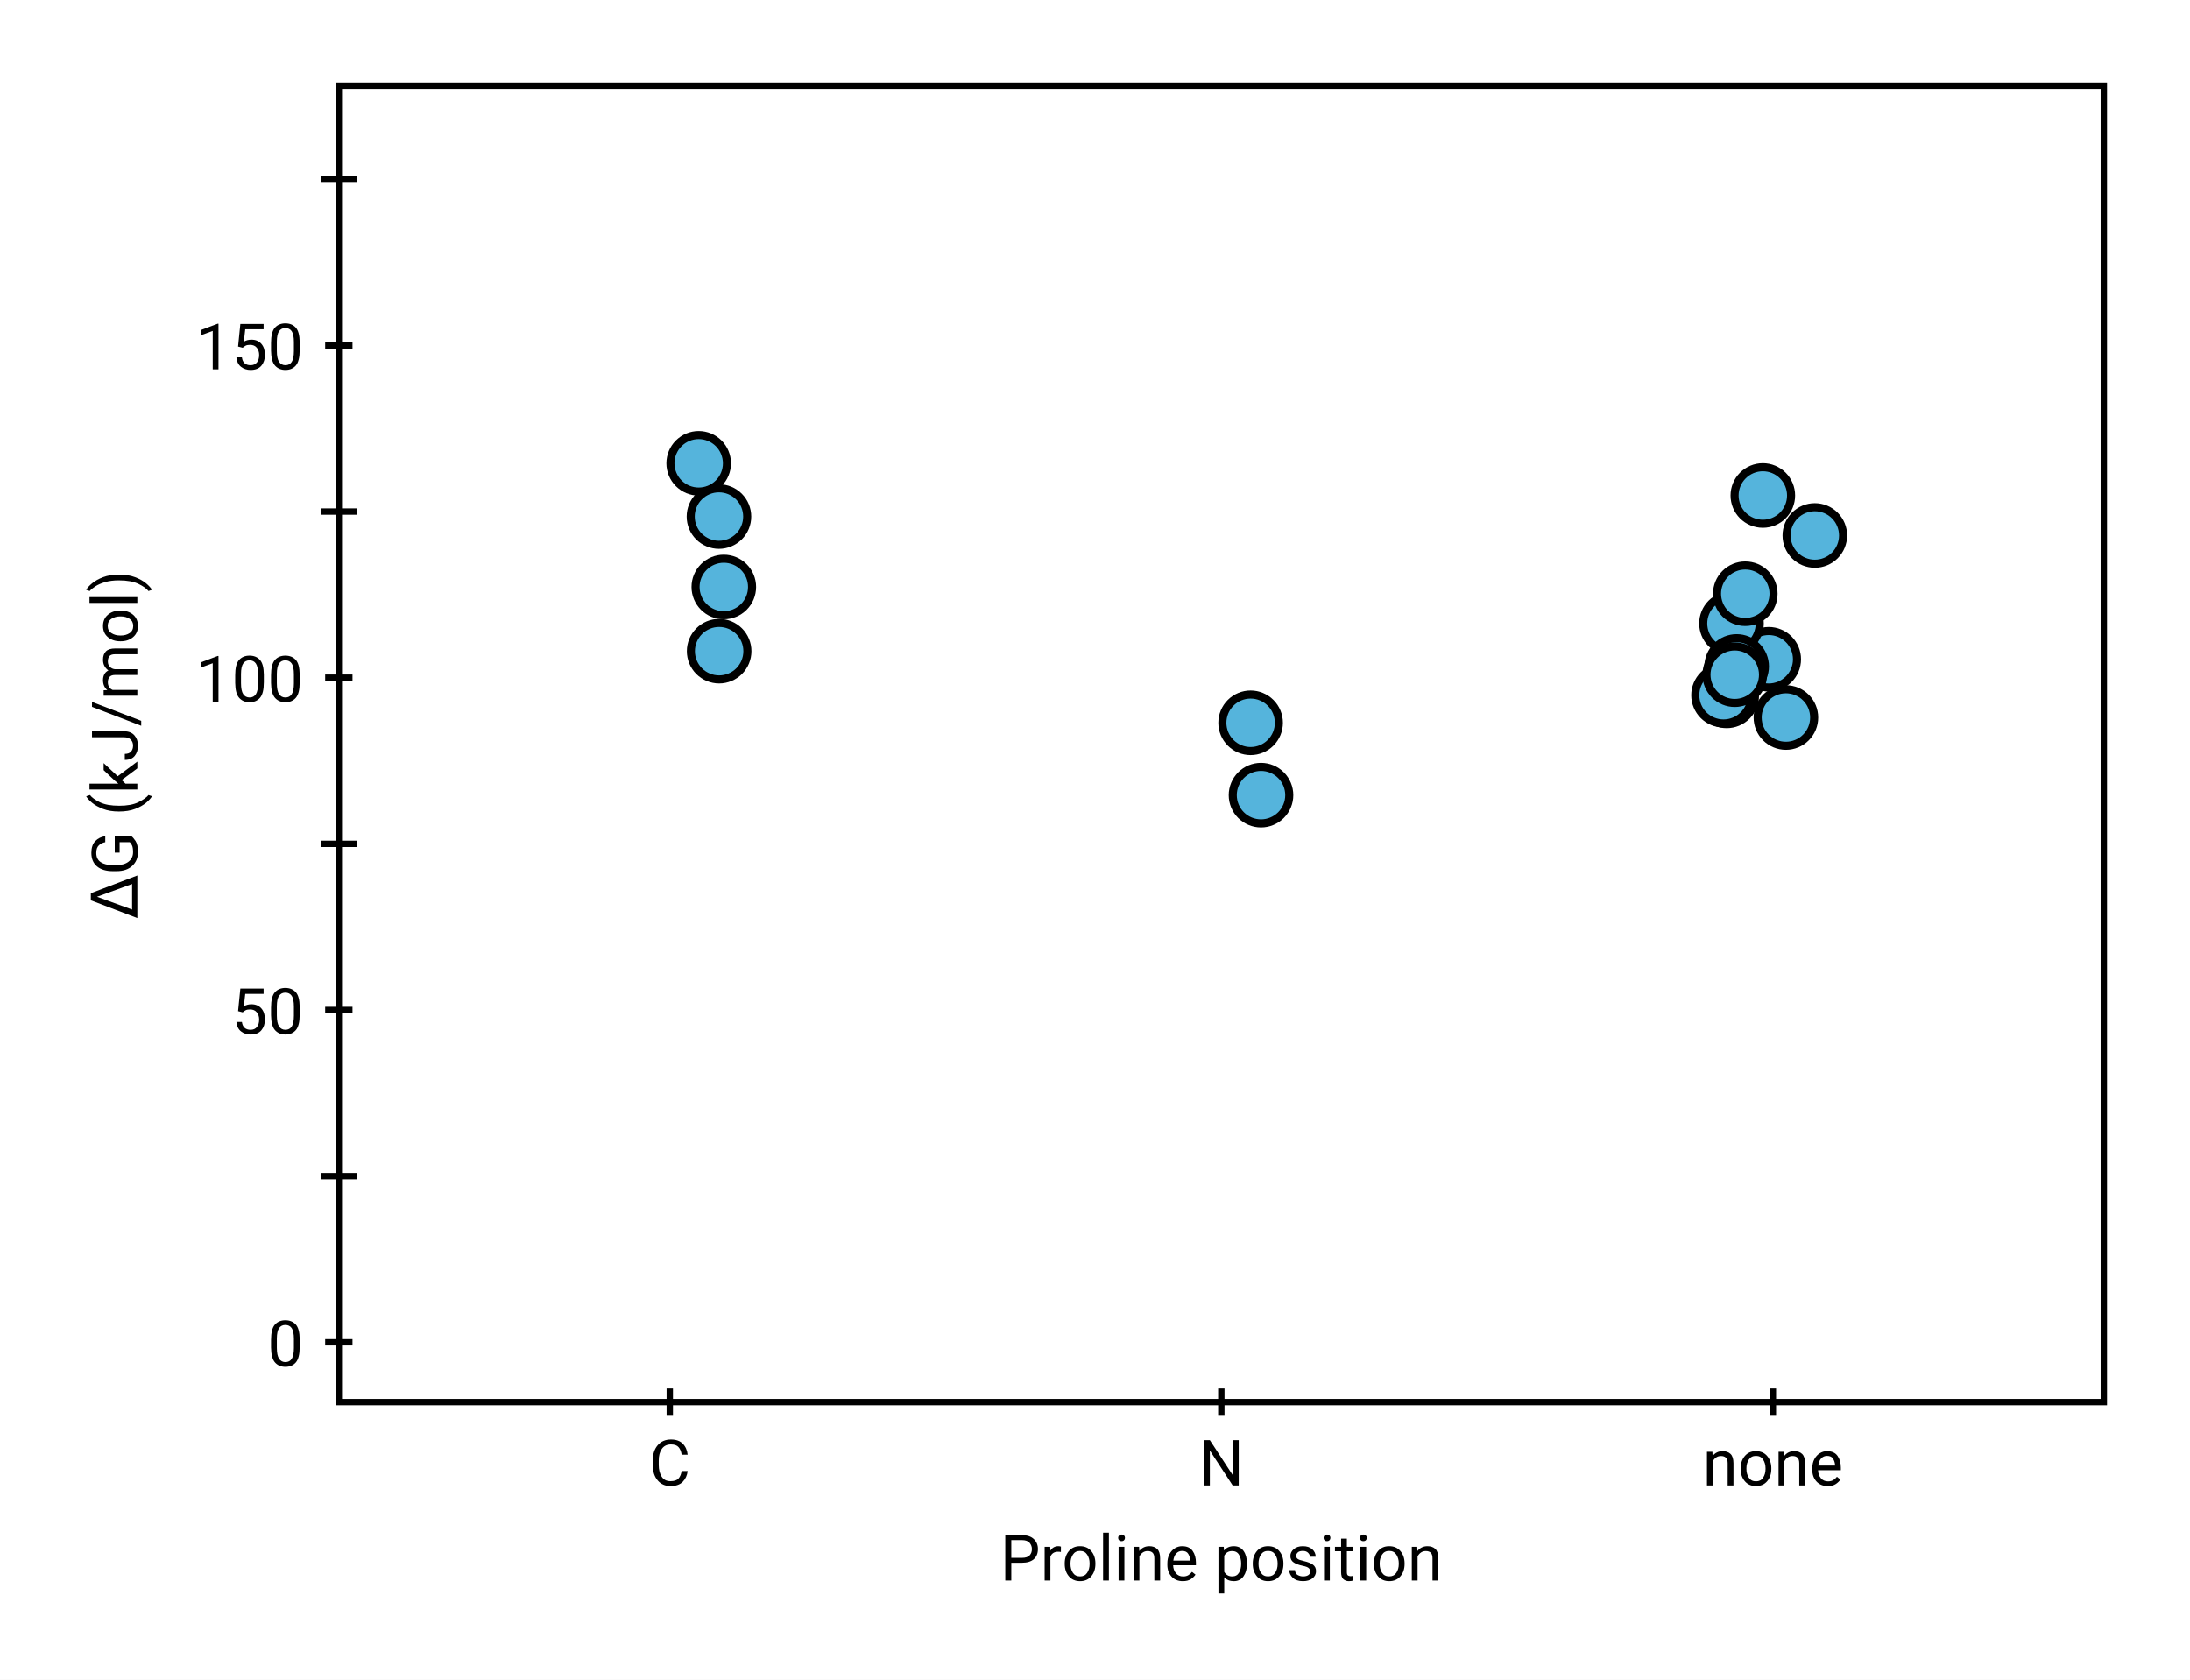
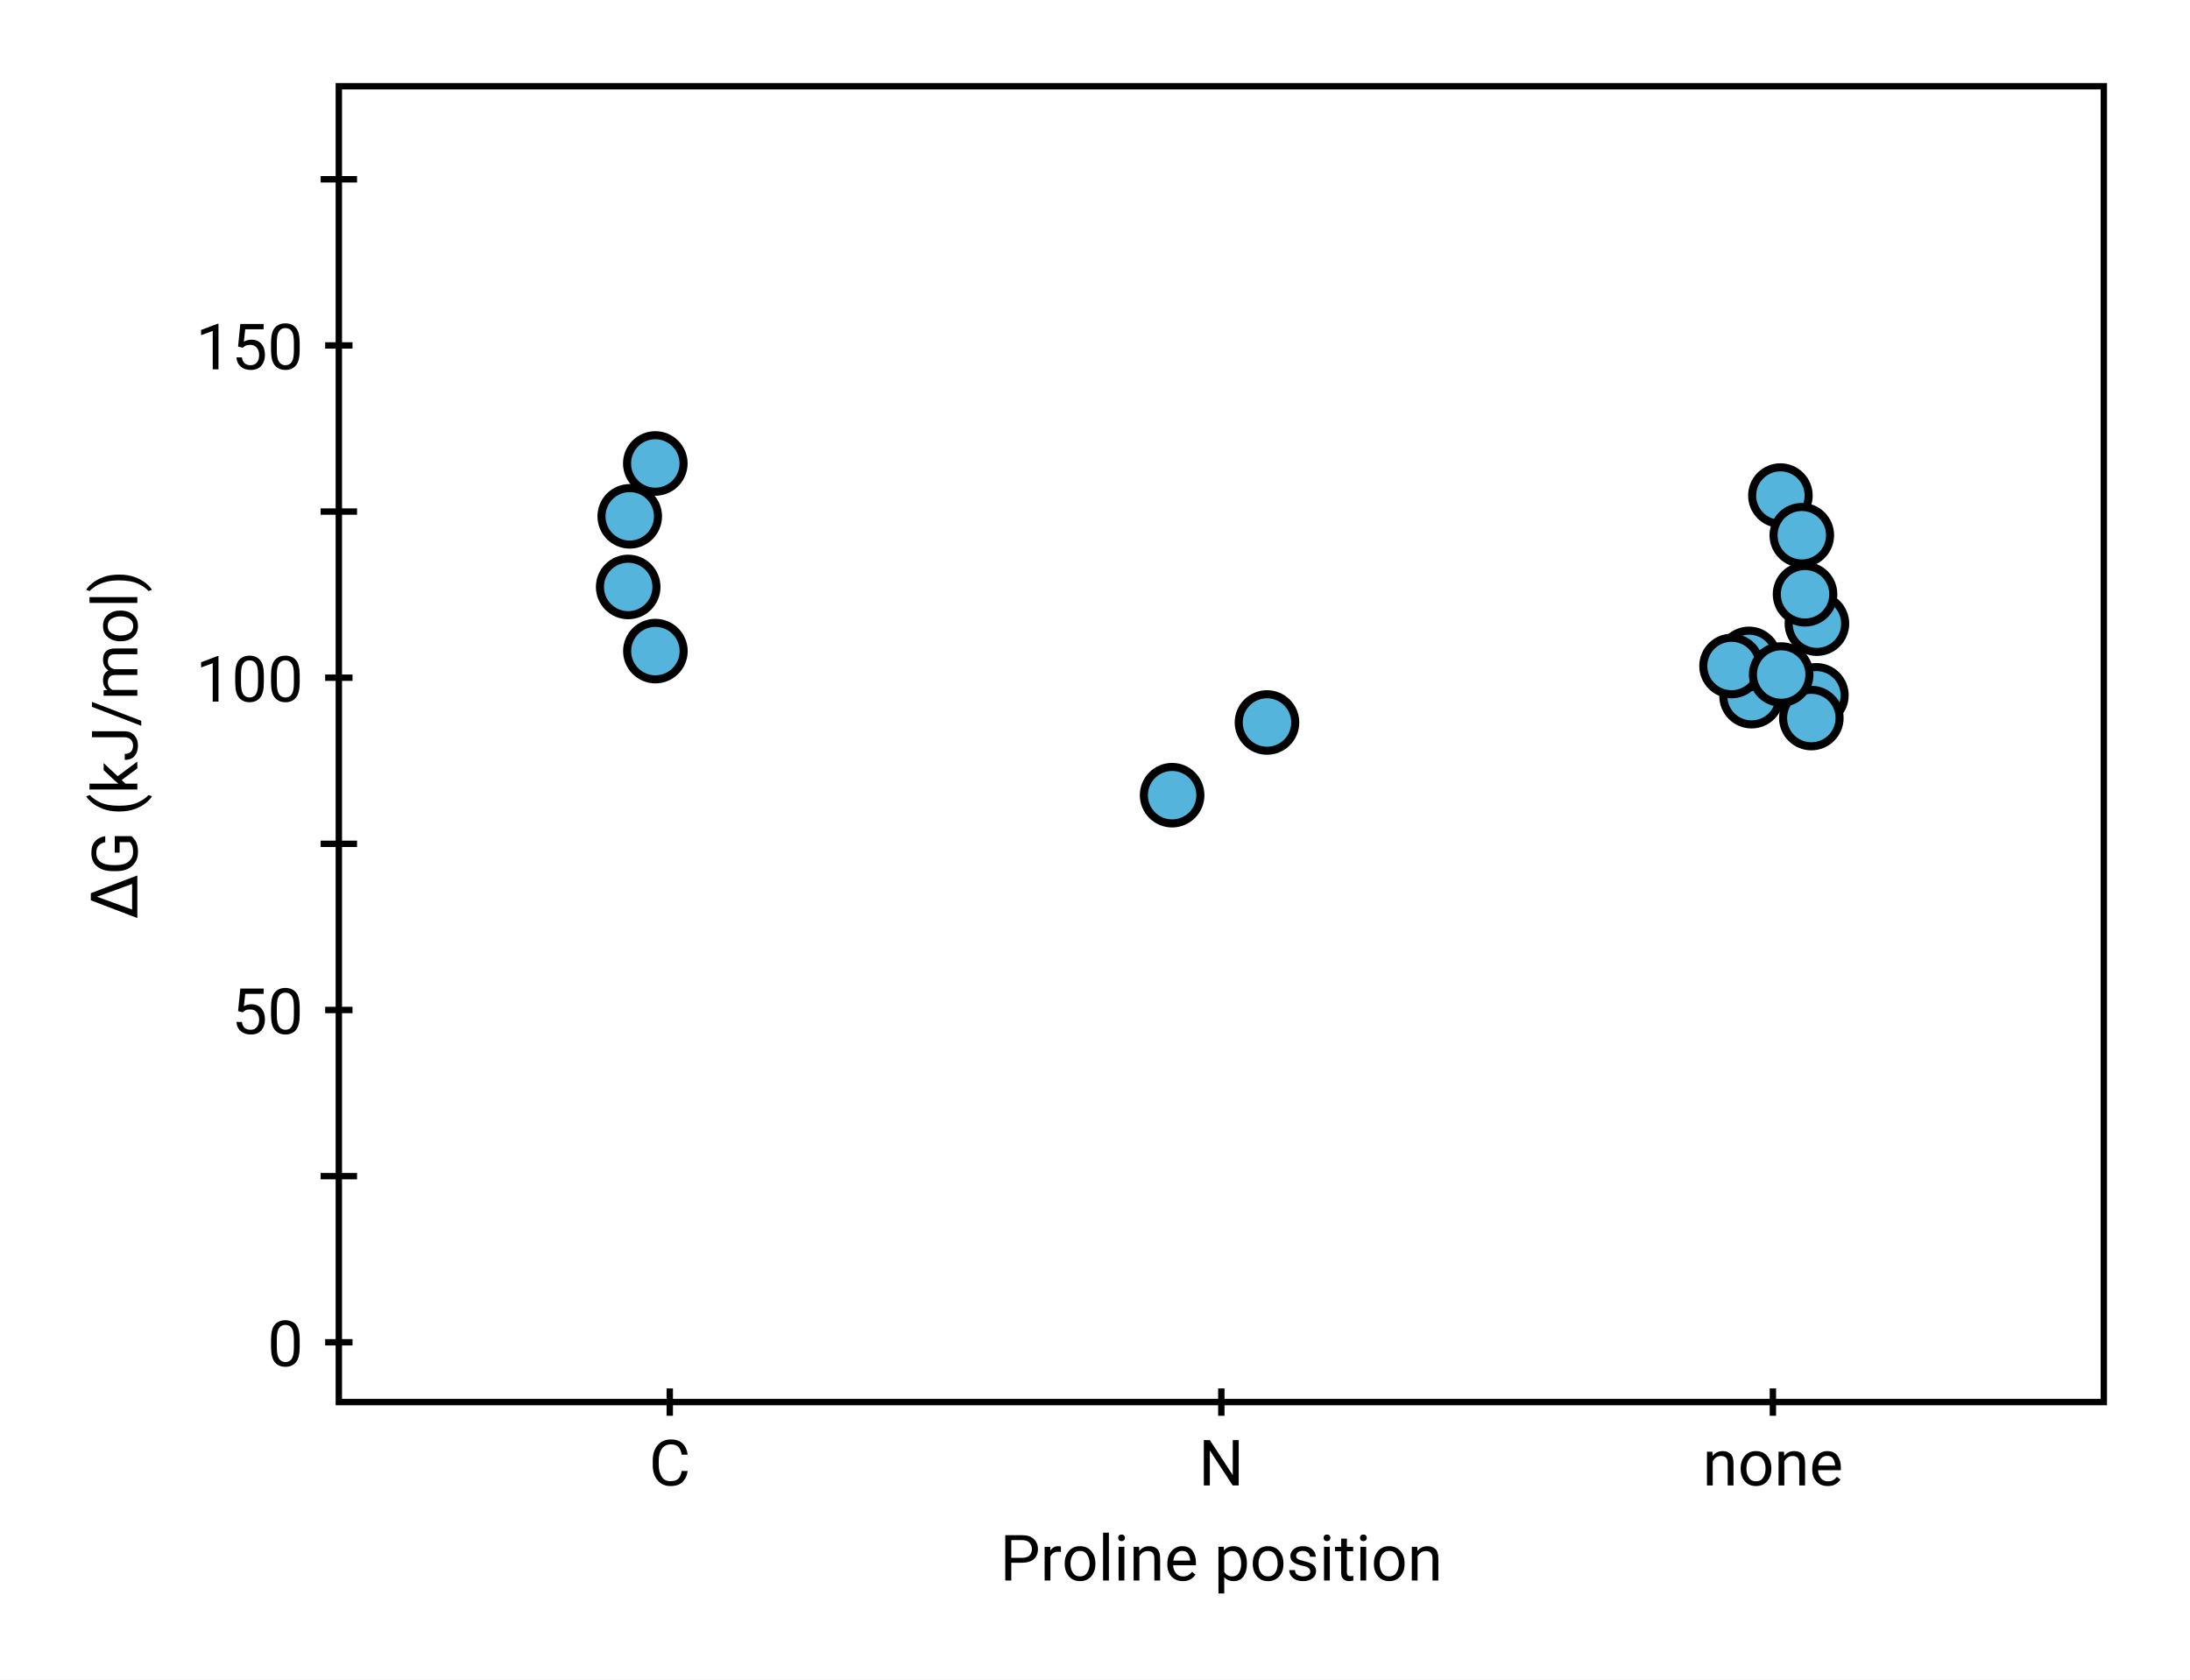
<svg xmlns="http://www.w3.org/2000/svg" xmlns:xlink="http://www.w3.org/1999/xlink" width="240.4pt" height="184.4pt" viewBox="0 0 240.4 184.4" version="1.1">
  <defs>
    <style type="text/css">*{stroke-linejoin: round; stroke-linecap: butt}</style>
  </defs>
  <g id="figure_1">
    <g id="patch_1">
      <path d="M 0 184.4  L 240.4 184.4  L 240.4 0  L 0 0  z " style="fill: #ffffff" />
    </g>
    <g id="patch_2">
      <path d="M 7.2 177.2  L 233.2 177.2  L 233.2 7.2  L 7.2 7.2  L 7.2 177.2  z " style="fill: none; stroke: #ffffff; stroke-width: 0.7; stroke-linejoin: miter" />
    </g>
    <g id="axes_1">
      <g id="patch_3">
        <path d="M 37.194 153.924  L 230.94 153.924  L 230.94 9.467  L 37.194 9.467  z " style="fill: #ffffff" />
      </g>
      <g id="matplotlib.axis_1">
        <g id="xtick_1">
          <g id="line2d_1">
            <defs>
-               <path id="m5fb90992b4" d="M 0 1.5  L 0 -1.5  " style="stroke: #000000; stroke-width: 0.7" />
+               <path id="mbd796ccf9a" d="M 0 1.5  L 0 -1.5  " style="stroke: #000000; stroke-width: 0.7" />
            </defs>
            <g>
-               <use xlink:href="#m5fb90992b4" x="73.522" y="153.924" style="stroke: #000000; stroke-width: 0.7" />
+               <use xlink:href="#mbd796ccf9a" x="73.522" y="153.924" style="stroke: #000000; stroke-width: 0.7" />
            </g>
          </g>
          <g id="text_1">
            <g transform="translate(71.24349 163.074) scale(0.07 -0.07)">
              <defs>
                <path id="Roboto-Regular-43" d="M 3275 1447  L 3875 1447  Q 3806 800 3387 368  Q 2969 -63 2150 -63  Q 1356 -63 870 504  Q 384 1072 375 2013  L 375 2500  Q 375 3456 867 4034  Q 1359 4613 2203 4613  Q 2975 4613 3390 4188  Q 3806 3763 3875 3091  L 3275 3091  Q 3206 3566 2968 3842  Q 2731 4119 2203 4119  Q 1600 4119 1287 3675  Q 975 3231 975 2506  L 975 2047  Q 975 1375 1259 901  Q 1544 428 2150 428  Q 2725 428 2961 697  Q 3197 966 3275 1447  z " transform="scale(0.015625)" />
              </defs>
              <use xlink:href="#Roboto-Regular-43" />
            </g>
          </g>
        </g>
        <g id="xtick_2">
          <g id="line2d_2">
            <g>
-               <use xlink:href="#m5fb90992b4" x="134.067" y="153.924" style="stroke: #000000; stroke-width: 0.7" />
+               <use xlink:href="#mbd796ccf9a" x="134.067" y="153.924" style="stroke: #000000; stroke-width: 0.7" />
            </g>
          </g>
          <g id="text_2">
            <g transform="translate(131.5702 163.074) scale(0.07 -0.07)">
              <defs>
                <path id="Roboto-Regular-4e" d="M 4028 4550  L 4028 0  L 3422 0  L 1131 3509  L 1131 0  L 528 0  L 528 4550  L 1131 4550  L 3431 1031  L 3431 4550  L 4028 4550  z " transform="scale(0.015625)" />
              </defs>
              <use xlink:href="#Roboto-Regular-4e" />
            </g>
          </g>
        </g>
        <g id="xtick_3">
          <g id="line2d_3">
            <g>
-               <use xlink:href="#m5fb90992b4" x="194.613" y="153.924" style="stroke: #000000; stroke-width: 0.7" />
+               <use xlink:href="#mbd796ccf9a" x="194.613" y="153.924" style="stroke: #000000; stroke-width: 0.7" />
            </g>
          </g>
          <g id="text_3">
            <g transform="translate(186.8952 163.074) scale(0.07 -0.07)">
              <defs>
                <path id="Roboto-Regular-6e" d="M 1844 2956  Q 1566 2956 1353 2806  Q 1141 2656 1019 2416  L 1019 0  L 441 0  L 441 3381  L 988 3381  L 1006 2959  Q 1391 3444 2016 3444  Q 2513 3444 2805 3166  Q 3097 2888 3100 2231  L 3100 0  L 2519 0  L 2519 2222  Q 2519 2619 2345 2787  Q 2172 2956 1844 2956  z " transform="scale(0.015625)" />
                <path id="Roboto-Regular-6f" d="M 288 1725  Q 288 2459 700 2951  Q 1113 3444 1822 3444  Q 2531 3444 2943 2961  Q 3356 2478 3366 1756  L 3366 1653  Q 3366 919 2952 428  Q 2538 -63 1828 -63  Q 1116 -63 702 428  Q 288 919 288 1653  L 288 1725  z M 866 1653  Q 866 1150 1105 781  Q 1344 413 1828 413  Q 2300 413 2540 777  Q 2781 1141 2784 1644  L 2784 1725  Q 2784 2222 2543 2595  Q 2303 2969 1822 2969  Q 1344 2969 1105 2595  Q 866 2222 866 1725  L 866 1653  z " transform="scale(0.015625)" />
                <path id="Roboto-Regular-65" d="M 3116 591  Q 2950 341 2647 139  Q 2344 -63 1844 -63  Q 1138 -63 714 396  Q 291 856 291 1572  L 291 1703  Q 291 2256 502 2645  Q 713 3034 1050 3239  Q 1388 3444 1769 3444  Q 2494 3444 2826 2970  Q 3159 2497 3159 1788  L 3159 1528  L 872 1528  Q 884 1063 1148 736  Q 1413 409 1875 409  Q 2181 409 2393 534  Q 2606 659 2766 869  L 3116 591  z M 1769 2969  Q 1425 2969 1187 2719  Q 950 2469 891 2000  L 2581 2000  L 2581 2044  Q 2559 2381 2386 2675  Q 2213 2969 1769 2969  z " transform="scale(0.015625)" />
              </defs>
              <use xlink:href="#Roboto-Regular-6e" />
              <use xlink:href="#Roboto-Regular-6f" transform="translate(55.22461 0)" />
              <use xlink:href="#Roboto-Regular-6e" transform="translate(112.2559 0)" />
              <use xlink:href="#Roboto-Regular-65" transform="translate(167.4805 0)" />
            </g>
          </g>
        </g>
      </g>
      <g id="matplotlib.axis_2">
        <g id="ytick_1">
          <g id="line2d_4">
            <defs>
-               <path id="m3c89be57f1" d="M 1.5 0  L -1.5 -0  " style="stroke: #000000; stroke-width: 0.7" />
+               <path id="mf4eefb8dcd" d="M 1.5 0  L -1.5 -0  " style="stroke: #000000; stroke-width: 0.7" />
            </defs>
            <g>
-               <use xlink:href="#m3c89be57f1" x="37.194" y="147.358" style="stroke: #000000; stroke-width: 0.7" />
+               <use xlink:href="#mf4eefb8dcd" x="37.194" y="147.358" style="stroke: #000000; stroke-width: 0.7" />
            </g>
          </g>
          <g id="text_4">
            <g transform="translate(29.36027 149.9828) scale(0.07 -0.07)">
              <defs>
                <path id="Roboto-Regular-30" d="M 3234 1944  Q 3234 825 2848 381  Q 2463 -63 1800 -63  Q 1156 -63 764 368  Q 372 800 359 1872  L 359 2638  Q 359 3753 750 4183  Q 1141 4613 1794 4613  Q 2447 4613 2834 4195  Q 3222 3778 3234 2709  L 3234 1944  z M 2653 2734  Q 2653 3503 2434 3822  Q 2216 4141 1794 4141  Q 1388 4141 1167 3831  Q 947 3522 941 2778  L 941 1850  Q 941 1088 1164 750  Q 1388 413 1800 413  Q 2222 413 2436 745  Q 2650 1078 2653 1825  L 2653 2734  z " transform="scale(0.015625)" />
              </defs>
              <use xlink:href="#Roboto-Regular-30" />
            </g>
          </g>
        </g>
        <g id="ytick_2">
          <g id="line2d_5">
            <g>
-               <use xlink:href="#m3c89be57f1" x="37.194" y="110.879" style="stroke: #000000; stroke-width: 0.7" />
+               <use xlink:href="#mf4eefb8dcd" x="37.194" y="110.879" style="stroke: #000000; stroke-width: 0.7" />
            </g>
          </g>
          <g id="text_5">
            <g transform="translate(25.42605 113.5037) scale(0.07 -0.07)">
              <defs>
                <path id="Roboto-Regular-35" d="M 1109 2166  L 647 2284  L 875 4550  L 3209 4550  L 3209 4016  L 1366 4016  L 1228 2778  Q 1572 2975 1988 2975  Q 2616 2975 2980 2561  Q 3344 2147 3344 1450  Q 3344 797 2987 367  Q 2631 -63 1903 -63  Q 1350 -63 947 248  Q 544 559 481 1197  L 1031 1197  Q 1141 413 1903 413  Q 2313 413 2538 691  Q 2763 969 2763 1444  Q 2763 1872 2527 2164  Q 2291 2456 1853 2456  Q 1563 2456 1413 2378  Q 1263 2300 1109 2166  z " transform="scale(0.015625)" />
              </defs>
              <use xlink:href="#Roboto-Regular-35" />
              <use xlink:href="#Roboto-Regular-30" transform="translate(56.20117 0)" />
            </g>
          </g>
        </g>
        <g id="ytick_3">
          <g id="line2d_6">
            <g>
-               <use xlink:href="#m3c89be57f1" x="37.194" y="74.4" style="stroke: #000000; stroke-width: 0.7" />
+               <use xlink:href="#mf4eefb8dcd" x="37.194" y="74.4" style="stroke: #000000; stroke-width: 0.7" />
            </g>
          </g>
          <g id="text_6">
            <g transform="translate(21.49183 77.02452) scale(0.07 -0.07)">
              <defs>
                <path id="Roboto-Regular-31" d="M 2278 4575  L 2278 0  L 1700 0  L 1700 3853  L 534 3428  L 534 3950  L 2188 4575  L 2278 4575  z " transform="scale(0.015625)" />
              </defs>
              <use xlink:href="#Roboto-Regular-31" />
              <use xlink:href="#Roboto-Regular-30" transform="translate(56.20117 0)" />
              <use xlink:href="#Roboto-Regular-30" transform="translate(112.4023 0)" />
            </g>
          </g>
        </g>
        <g id="ytick_4">
          <g id="line2d_7">
            <g>
-               <use xlink:href="#m3c89be57f1" x="37.194" y="37.92" style="stroke: #000000; stroke-width: 0.7" />
+               <use xlink:href="#mf4eefb8dcd" x="37.194" y="37.92" style="stroke: #000000; stroke-width: 0.7" />
            </g>
          </g>
          <g id="text_7">
            <g transform="translate(21.49183 40.54539) scale(0.07 -0.07)">
              <use xlink:href="#Roboto-Regular-31" />
              <use xlink:href="#Roboto-Regular-35" transform="translate(56.20117 0)" />
              <use xlink:href="#Roboto-Regular-30" transform="translate(112.4023 0)" />
            </g>
          </g>
        </g>
        <g id="ytick_5">
          <g id="line2d_8">
            <defs>
-               <path id="ma265b99335" d="M 2 0  L -2 -0  " style="stroke: #000000; stroke-width: 0.7" />
+               <path id="m51a54bd96a" d="M 2 0  L -2 -0  " style="stroke: #000000; stroke-width: 0.7" />
            </defs>
            <g>
-               <use xlink:href="#ma265b99335" x="37.194" y="129.118" style="stroke: #000000; stroke-width: 0.7" />
+               <use xlink:href="#m51a54bd96a" x="37.194" y="129.118" style="stroke: #000000; stroke-width: 0.7" />
            </g>
          </g>
        </g>
        <g id="ytick_6">
          <g id="line2d_9">
            <g>
-               <use xlink:href="#ma265b99335" x="37.194" y="92.639" style="stroke: #000000; stroke-width: 0.7" />
+               <use xlink:href="#m51a54bd96a" x="37.194" y="92.639" style="stroke: #000000; stroke-width: 0.7" />
            </g>
          </g>
        </g>
        <g id="ytick_7">
          <g id="line2d_10">
            <g>
-               <use xlink:href="#ma265b99335" x="37.194" y="56.16" style="stroke: #000000; stroke-width: 0.7" />
+               <use xlink:href="#m51a54bd96a" x="37.194" y="56.16" style="stroke: #000000; stroke-width: 0.7" />
            </g>
          </g>
        </g>
        <g id="ytick_8">
          <g id="line2d_11">
            <g>
-               <use xlink:href="#ma265b99335" x="37.194" y="19.681" style="stroke: #000000; stroke-width: 0.7" />
+               <use xlink:href="#m51a54bd96a" x="37.194" y="19.681" style="stroke: #000000; stroke-width: 0.7" />
            </g>
          </g>
        </g>
      </g>
      <g id="PathCollection_1">
-         <path d="M 189.544 79.496  C 190.366 79.496 191.155 79.169 191.737 78.587  C 192.319 78.006 192.645 77.217 192.645 76.394  C 192.645 75.571 192.319 74.782 191.737 74.201  C 191.155 73.619 190.366 73.292 189.544 73.292  C 188.721 73.292 187.932 73.619 187.35 74.201  C 186.769 74.782 186.442 75.571 186.442 76.394  C 186.442 77.217 186.769 78.006 187.35 78.587  C 187.932 79.169 188.721 79.496 189.544 79.496  z " clip-path="url(#p0603cb70a2)" style="fill: #55b4dc; stroke: #000000; stroke-width: 0.886" />
-         <path d="M 194.157 75.477  C 194.979 75.477 195.768 75.151 196.35 74.569  C 196.932 73.987 197.259 73.198 197.259 72.376  C 197.259 71.553 196.932 70.764 196.35 70.182  C 195.768 69.601 194.979 69.274 194.157 69.274  C 193.334 69.274 192.545 69.601 191.963 70.182  C 191.382 70.764 191.055 71.553 191.055 72.376  C 191.055 73.198 191.382 73.987 191.963 74.569  C 192.545 75.151 193.334 75.477 194.157 75.477  z " clip-path="url(#p0603cb70a2)" style="fill: #55b4dc; stroke: #000000; stroke-width: 0.886" />
-         <path d="M 189.196 79.423  C 190.019 79.423 190.808 79.096 191.389 78.515  C 191.971 77.933 192.298 77.144 192.298 76.321  C 192.298 75.499 191.971 74.71 191.389 74.128  C 190.808 73.546 190.019 73.219 189.196 73.219  C 188.373 73.219 187.584 73.546 187.003 74.128  C 186.421 74.71 186.094 75.499 186.094 76.321  C 186.094 77.144 186.421 77.933 187.003 78.515  C 187.584 79.096 188.373 79.423 189.196 79.423  z " clip-path="url(#p0603cb70a2)" style="fill: #55b4dc; stroke: #000000; stroke-width: 0.886" />
-         <path d="M 190.068 71.546  C 190.891 71.546 191.68 71.22 192.261 70.638  C 192.843 70.056 193.17 69.267 193.17 68.445  C 193.17 67.622 192.843 66.833 192.261 66.251  C 191.68 65.67 190.891 65.343 190.068 65.343  C 189.245 65.343 188.456 65.67 187.875 66.251  C 187.293 66.833 186.966 67.622 186.966 68.445  C 186.966 69.267 187.293 70.056 187.875 70.638  C 188.456 71.22 189.245 71.546 190.068 71.546  z " clip-path="url(#p0603cb70a2)" style="fill: #55b4dc; stroke: #000000; stroke-width: 0.886" />
-         <path d="M 191.583 68.283  C 192.406 68.283 193.195 67.956 193.777 67.375  C 194.358 66.793 194.685 66.004 194.685 65.181  C 194.685 64.359 194.358 63.57 193.777 62.988  C 193.195 62.406 192.406 62.08 191.583 62.08  C 190.761 62.08 189.972 62.406 189.39 62.988  C 188.808 63.57 188.481 64.359 188.481 65.181  C 188.481 66.004 188.808 66.793 189.39 67.375  C 189.972 67.956 190.761 68.283 191.583 68.283  z " clip-path="url(#p0603cb70a2)" style="fill: #55b4dc; stroke: #000000; stroke-width: 0.886" />
-         <path d="M 193.509 57.5  C 194.332 57.5 195.121 57.173 195.703 56.591  C 196.284 56.009 196.611 55.22 196.611 54.398  C 196.611 53.575 196.284 52.786 195.703 52.205  C 195.121 51.623 194.332 51.296 193.509 51.296  C 192.687 51.296 191.898 51.623 191.316 52.205  C 190.734 52.786 190.408 53.575 190.408 54.398  C 190.408 55.22 190.734 56.009 191.316 56.591  C 191.898 57.173 192.687 57.5 193.509 57.5  z " clip-path="url(#p0603cb70a2)" style="fill: #55b4dc; stroke: #000000; stroke-width: 0.886" />
-         <path d="M 137.283 82.452  C 138.105 82.452 138.894 82.126 139.476 81.544  C 140.058 80.962 140.385 80.173 140.385 79.351  C 140.385 78.528 140.058 77.739 139.476 77.157  C 138.894 76.576 138.105 76.249 137.283 76.249  C 136.46 76.249 135.671 76.576 135.09 77.157  C 134.508 77.739 134.181 78.528 134.181 79.351  C 134.181 80.173 134.508 80.962 135.09 81.544  C 135.671 82.126 136.46 82.452 137.283 82.452  z " clip-path="url(#p0603cb70a2)" style="fill: #55b4dc; stroke: #000000; stroke-width: 0.886" />
-         <path d="M 138.424 90.394  C 139.246 90.394 140.035 90.067 140.617 89.485  C 141.199 88.904 141.526 88.115 141.526 87.292  C 141.526 86.47 141.199 85.681 140.617 85.099  C 140.035 84.517 139.246 84.19 138.424 84.19  C 137.601 84.19 136.812 84.517 136.23 85.099  C 135.649 85.681 135.322 86.47 135.322 87.292  C 135.322 88.115 135.649 88.904 136.23 89.485  C 136.812 90.067 137.601 90.394 138.424 90.394  z " clip-path="url(#p0603cb70a2)" style="fill: #55b4dc; stroke: #000000; stroke-width: 0.886" />
-         <path d="M 190.637 76.264  C 191.46 76.264 192.249 75.937 192.831 75.355  C 193.412 74.773 193.739 73.984 193.739 73.162  C 193.739 72.339 193.412 71.55 192.831 70.968  C 192.249 70.387 191.46 70.06 190.637 70.06  C 189.815 70.06 189.026 70.387 188.444 70.968  C 187.862 71.55 187.536 72.339 187.536 73.162  C 187.536 73.984 187.862 74.773 188.444 75.355  C 189.026 75.937 189.815 76.264 190.637 76.264  z " clip-path="url(#p0603cb70a2)" style="fill: #55b4dc; stroke: #000000; stroke-width: 0.886" />
-         <path d="M 196.043 81.874  C 196.865 81.874 197.654 81.547 198.236 80.965  C 198.818 80.384 199.144 79.595 199.144 78.772  C 199.144 77.949 198.818 77.16 198.236 76.579  C 197.654 75.997 196.865 75.67 196.043 75.67  C 195.22 75.67 194.431 75.997 193.849 76.579  C 193.268 77.16 192.941 77.949 192.941 78.772  C 192.941 79.595 193.268 80.384 193.849 80.965  C 194.431 81.547 195.22 81.874 196.043 81.874  z " clip-path="url(#p0603cb70a2)" style="fill: #55b4dc; stroke: #000000; stroke-width: 0.886" />
-         <path d="M 79.454 67.541  C 80.276 67.541 81.065 67.214 81.647 66.633  C 82.229 66.051 82.556 65.262 82.556 64.439  C 82.556 63.617 82.229 62.828 81.647 62.246  C 81.065 61.664 80.276 61.338 79.454 61.338  C 78.631 61.338 77.842 61.664 77.261 62.246  C 76.679 62.828 76.352 63.617 76.352 64.439  C 76.352 65.262 76.679 66.051 77.261 66.633  C 77.842 67.214 78.631 67.541 79.454 67.541  z " clip-path="url(#p0603cb70a2)" style="fill: #55b4dc; stroke: #000000; stroke-width: 0.886" />
-         <path d="M 76.696 53.967  C 77.519 53.967 78.308 53.64 78.889 53.059  C 79.471 52.477 79.798 51.688 79.798 50.866  C 79.798 50.043 79.471 49.254 78.889 48.672  C 78.308 48.091 77.519 47.764 76.696 47.764  C 75.874 47.764 75.085 48.091 74.503 48.672  C 73.921 49.254 73.594 50.043 73.594 50.866  C 73.594 51.688 73.921 52.477 74.503 53.059  C 75.085 53.64 75.874 53.967 76.696 53.967  z " clip-path="url(#p0603cb70a2)" style="fill: #55b4dc; stroke: #000000; stroke-width: 0.886" />
-         <path d="M 78.942 74.589  C 79.764 74.589 80.553 74.262 81.135 73.681  C 81.717 73.099 82.044 72.31 82.044 71.487  C 82.044 70.665 81.717 69.876 81.135 69.294  C 80.553 68.712 79.764 68.385 78.942 68.385  C 78.119 68.385 77.33 68.712 76.748 69.294  C 76.167 69.876 75.84 70.665 75.84 71.487  C 75.84 72.31 76.167 73.099 76.748 73.681  C 77.33 74.262 78.119 74.589 78.942 74.589  z " clip-path="url(#p0603cb70a2)" style="fill: #55b4dc; stroke: #000000; stroke-width: 0.886" />
-         <path d="M 78.921 59.811  C 79.744 59.811 80.533 59.484 81.115 58.903  C 81.696 58.321 82.023 57.532 82.023 56.709  C 82.023 55.887 81.696 55.098 81.115 54.516  C 80.533 53.934 79.744 53.608 78.921 53.608  C 78.099 53.608 77.31 53.934 76.728 54.516  C 76.147 55.098 75.82 55.887 75.82 56.709  C 75.82 57.532 76.147 58.321 76.728 58.903  C 77.31 59.484 78.099 59.811 78.921 59.811  z " clip-path="url(#p0603cb70a2)" style="fill: #55b4dc; stroke: #000000; stroke-width: 0.886" />
-         <path d="M 190.427 77.174  C 191.249 77.174 192.038 76.847 192.62 76.265  C 193.202 75.683 193.529 74.894 193.529 74.072  C 193.529 73.249 193.202 72.46 192.62 71.878  C 192.038 71.297 191.249 70.97 190.427 70.97  C 189.604 70.97 188.815 71.297 188.233 71.878  C 187.652 72.46 187.325 73.249 187.325 74.072  C 187.325 74.894 187.652 75.683 188.233 76.265  C 188.815 76.847 189.604 77.174 190.427 77.174  z " clip-path="url(#p0603cb70a2)" style="fill: #55b4dc; stroke: #000000; stroke-width: 0.886" />
-         <path d="M 199.217 61.887  C 200.04 61.887 200.829 61.56 201.41 60.979  C 201.992 60.397 202.319 59.608 202.319 58.785  C 202.319 57.963 201.992 57.174 201.41 56.592  C 200.829 56.01 200.04 55.684 199.217 55.684  C 198.394 55.684 197.605 56.01 197.024 56.592  C 196.442 57.174 196.115 57.963 196.115 58.785  C 196.115 59.608 196.442 60.397 197.024 60.979  C 197.605 61.56 198.394 61.887 199.217 61.887  z " clip-path="url(#p0603cb70a2)" style="fill: #55b4dc; stroke: #000000; stroke-width: 0.886" />
+         <path d="M 192.274 79.529  C 193.097 79.529 193.886 79.202 194.467 78.62  C 195.049 78.039 195.376 77.25 195.376 76.427  C 195.376 75.604 195.049 74.815 194.467 74.234  C 193.886 73.652 193.097 73.325 192.274 73.325  C 191.452 73.325 190.663 73.652 190.081 74.234  C 189.499 74.815 189.172 75.604 189.172 76.427  C 189.172 77.25 189.499 78.039 190.081 78.62  C 190.663 79.202 191.452 79.529 192.274 79.529  z " clip-path="url(#p6a7e59c283)" style="fill: #55b4dc; stroke: #000000; stroke-width: 0.886" />
+         <path d="M 191.988 75.436  C 192.81 75.436 193.599 75.109 194.181 74.527  C 194.763 73.946 195.09 73.157 195.09 72.334  C 195.09 71.511 194.763 70.722 194.181 70.141  C 193.599 69.559 192.81 69.232 191.988 69.232  C 191.165 69.232 190.376 69.559 189.794 70.141  C 189.213 70.722 188.886 71.511 188.886 72.334  C 188.886 73.157 189.213 73.946 189.794 74.527  C 190.376 75.109 191.165 75.436 191.988 75.436  z " clip-path="url(#p6a7e59c283)" style="fill: #55b4dc; stroke: #000000; stroke-width: 0.886" />
+         <path d="M 199.389 79.436  C 200.211 79.436 201 79.109 201.582 78.527  C 202.164 77.945 202.49 77.156 202.49 76.334  C 202.49 75.511 202.164 74.722 201.582 74.14  C 201 73.559 200.211 73.232 199.389 73.232  C 198.566 73.232 197.777 73.559 197.195 74.14  C 196.614 74.722 196.287 75.511 196.287 76.334  C 196.287 77.156 196.614 77.945 197.195 78.527  C 197.777 79.109 198.566 79.436 199.389 79.436  z " clip-path="url(#p6a7e59c283)" style="fill: #55b4dc; stroke: #000000; stroke-width: 0.886" />
+         <path d="M 199.446 71.569  C 200.268 71.569 201.057 71.242 201.639 70.661  C 202.221 70.079 202.548 69.29 202.548 68.467  C 202.548 67.645 202.221 66.856 201.639 66.274  C 201.057 65.692 200.268 65.365 199.446 65.365  C 198.623 65.365 197.834 65.692 197.252 66.274  C 196.671 66.856 196.344 67.645 196.344 68.467  C 196.344 69.29 196.671 70.079 197.252 70.661  C 197.834 71.242 198.623 71.569 199.446 71.569  z " clip-path="url(#p6a7e59c283)" style="fill: #55b4dc; stroke: #000000; stroke-width: 0.886" />
+         <path d="M 198.143 68.341  C 198.965 68.341 199.754 68.014 200.336 67.433  C 200.918 66.851 201.245 66.062 201.245 65.239  C 201.245 64.417 200.918 63.628 200.336 63.046  C 199.754 62.464 198.965 62.138 198.143 62.138  C 197.32 62.138 196.531 62.464 195.949 63.046  C 195.368 63.628 195.041 64.417 195.041 65.239  C 195.041 66.062 195.368 66.851 195.949 67.433  C 196.531 68.014 197.32 68.341 198.143 68.341  z " clip-path="url(#p6a7e59c283)" style="fill: #55b4dc; stroke: #000000; stroke-width: 0.886" />
+         <path d="M 195.437 57.508  C 196.259 57.508 197.048 57.181 197.63 56.599  C 198.212 56.017 198.539 55.228 198.539 54.406  C 198.539 53.583 198.212 52.794 197.63 52.212  C 197.048 51.631 196.259 51.304 195.437 51.304  C 194.614 51.304 193.825 51.631 193.244 52.212  C 192.662 52.794 192.335 53.583 192.335 54.406  C 192.335 55.228 192.662 56.017 193.244 56.599  C 193.825 57.181 194.614 57.508 195.437 57.508  z " clip-path="url(#p6a7e59c283)" style="fill: #55b4dc; stroke: #000000; stroke-width: 0.886" />
+         <path d="M 139.08 82.418  C 139.903 82.418 140.692 82.092 141.273 81.51  C 141.855 80.928 142.182 80.139 142.182 79.317  C 142.182 78.494 141.855 77.705 141.273 77.123  C 140.692 76.542 139.903 76.215 139.08 76.215  C 138.258 76.215 137.469 76.542 136.887 77.123  C 136.305 77.705 135.978 78.494 135.978 79.317  C 135.978 80.139 136.305 80.928 136.887 81.51  C 137.469 82.092 138.258 82.418 139.08 82.418  z " clip-path="url(#p6a7e59c283)" style="fill: #55b4dc; stroke: #000000; stroke-width: 0.886" />
+         <path d="M 128.666 90.4  C 129.488 90.4 130.277 90.073 130.859 89.491  C 131.441 88.91 131.768 88.121 131.768 87.298  C 131.768 86.475 131.441 85.686 130.859 85.105  C 130.277 84.523 129.488 84.196 128.666 84.196  C 127.843 84.196 127.054 84.523 126.472 85.105  C 125.891 85.686 125.564 86.475 125.564 87.298  C 125.564 88.121 125.891 88.91 126.472 89.491  C 127.054 90.073 127.843 90.4 128.666 90.4  z " clip-path="url(#p6a7e59c283)" style="fill: #55b4dc; stroke: #000000; stroke-width: 0.886" />
+         <path d="M 190.074 76.218  C 190.897 76.218 191.686 75.891 192.268 75.309  C 192.849 74.727 193.176 73.938 193.176 73.116  C 193.176 72.293 192.849 71.504 192.268 70.922  C 191.686 70.341 190.897 70.014 190.074 70.014  C 189.252 70.014 188.463 70.341 187.881 70.922  C 187.3 71.504 186.973 72.293 186.973 73.116  C 186.973 73.938 187.3 74.727 187.881 75.309  C 188.463 75.891 189.252 76.218 190.074 76.218  z " clip-path="url(#p6a7e59c283)" style="fill: #55b4dc; stroke: #000000; stroke-width: 0.886" />
+         <path d="M 198.833 81.931  C 199.656 81.931 200.445 81.605 201.027 81.023  C 201.608 80.441 201.935 79.652 201.935 78.83  C 201.935 78.007 201.608 77.218 201.027 76.636  C 200.445 76.055 199.656 75.728 198.833 75.728  C 198.011 75.728 197.222 76.055 196.64 76.636  C 196.058 77.218 195.732 78.007 195.732 78.83  C 195.732 79.652 196.058 80.441 196.64 81.023  C 197.222 81.605 198.011 81.931 198.833 81.931  z " clip-path="url(#p6a7e59c283)" style="fill: #55b4dc; stroke: #000000; stroke-width: 0.886" />
+         <path d="M 68.958 67.539  C 69.78 67.539 70.569 67.212 71.151 66.63  C 71.733 66.049 72.059 65.26 72.059 64.437  C 72.059 63.615 71.733 62.825 71.151 62.244  C 70.569 61.662 69.78 61.335 68.958 61.335  C 68.135 61.335 67.346 61.662 66.764 62.244  C 66.183 62.825 65.856 63.615 65.856 64.437  C 65.856 65.26 66.183 66.049 66.764 66.63  C 67.346 67.212 68.135 67.539 68.958 67.539  z " clip-path="url(#p6a7e59c283)" style="fill: #55b4dc; stroke: #000000; stroke-width: 0.886" />
+         <path d="M 71.934 53.982  C 72.757 53.982 73.546 53.655 74.127 53.073  C 74.709 52.491 75.036 51.702 75.036 50.88  C 75.036 50.057 74.709 49.268 74.127 48.687  C 73.546 48.105 72.757 47.778 71.934 47.778  C 71.112 47.778 70.322 48.105 69.741 48.687  C 69.159 49.268 68.832 50.057 68.832 50.88  C 68.832 51.702 69.159 52.491 69.741 53.073  C 70.322 53.655 71.112 53.982 71.934 53.982  z " clip-path="url(#p6a7e59c283)" style="fill: #55b4dc; stroke: #000000; stroke-width: 0.886" />
+         <path d="M 71.944 74.582  C 72.766 74.582 73.555 74.255 74.137 73.673  C 74.719 73.092 75.046 72.303 75.046 71.48  C 75.046 70.657 74.719 69.868 74.137 69.287  C 73.555 68.705 72.766 68.378 71.944 68.378  C 71.121 68.378 70.332 68.705 69.751 69.287  C 69.169 69.868 68.842 70.657 68.842 71.48  C 68.842 72.303 69.169 73.092 69.751 73.673  C 70.332 74.255 71.121 74.582 71.944 74.582  z " clip-path="url(#p6a7e59c283)" style="fill: #55b4dc; stroke: #000000; stroke-width: 0.886" />
+         <path d="M 69.128 59.786  C 69.95 59.786 70.739 59.459 71.321 58.877  C 71.903 58.295 72.229 57.506 72.229 56.684  C 72.229 55.861 71.903 55.072 71.321 54.49  C 70.739 53.909 69.95 53.582 69.128 53.582  C 68.305 53.582 67.516 53.909 66.934 54.49  C 66.353 55.072 66.026 55.861 66.026 56.684  C 66.026 57.506 66.353 58.295 66.934 58.877  C 67.516 59.459 68.305 59.786 69.128 59.786  z " clip-path="url(#p6a7e59c283)" style="fill: #55b4dc; stroke: #000000; stroke-width: 0.886" />
+         <path d="M 195.523 77.153  C 196.346 77.153 197.135 76.826 197.716 76.245  C 198.298 75.663 198.625 74.874 198.625 74.051  C 198.625 73.229 198.298 72.44 197.716 71.858  C 197.135 71.276 196.346 70.95 195.523 70.95  C 194.7 70.95 193.911 71.276 193.33 71.858  C 192.748 72.44 192.421 73.229 192.421 74.051  C 192.421 74.874 192.748 75.663 193.33 76.245  C 193.911 76.826 194.7 77.153 195.523 77.153  z " clip-path="url(#p6a7e59c283)" style="fill: #55b4dc; stroke: #000000; stroke-width: 0.886" />
+         <path d="M 197.788 61.862  C 198.61 61.862 199.399 61.535 199.981 60.953  C 200.563 60.371 200.89 59.582 200.89 58.76  C 200.89 57.937 200.563 57.148 199.981 56.566  C 199.399 55.985 198.61 55.658 197.788 55.658  C 196.965 55.658 196.176 55.985 195.594 56.566  C 195.013 57.148 194.686 57.937 194.686 58.76  C 194.686 59.582 195.013 60.371 195.594 60.953  C 196.176 61.535 196.965 61.862 197.788 61.862  z " clip-path="url(#p6a7e59c283)" style="fill: #55b4dc; stroke: #000000; stroke-width: 0.886" />
      </g>
    </g>
    <g id="patch_4">
      <path d="M 37.194 153.924  L 230.94 153.924  L 230.94 9.467  L 37.194 9.467  L 37.194 153.924  z " style="fill: none; stroke: #000000; stroke-width: 0.7; stroke-linejoin: miter" />
    </g>
    <g id="text_8">
      <g transform="translate(109.774 173.5115) scale(0.07 -0.07)">
        <defs>
          <path id="Roboto-Regular-50" d="M 1131 1784  L 1131 0  L 528 0  L 528 4550  L 2206 4550  Q 2981 4550 3392 4159  Q 3803 3769 3803 3163  Q 3803 2503 3392 2143  Q 2981 1784 2206 1784  L 1131 1784  z M 1131 4056  L 1131 2275  L 2206 2275  Q 2738 2275 2969 2522  Q 3200 2769 3200 3156  Q 3200 3506 2969 3781  Q 2738 4056 2206 4056  L 1131 4056  z " transform="scale(0.015625)" />
          <path id="Roboto-Regular-72" d="M 1791 2888  Q 1225 2888 1019 2400  L 1019 0  L 441 0  L 441 3381  L 1003 3381  L 1016 2994  Q 1294 3444 1819 3444  Q 1981 3444 2075 3400  L 2072 2863  Q 1944 2888 1791 2888  z " transform="scale(0.015625)" />
          <path id="Roboto-Regular-6c" d="M 1069 4800  L 1069 0  L 488 0  L 488 4800  L 1069 4800  z " transform="scale(0.015625)" />
          <path id="Roboto-Regular-69" d="M 444 4278  Q 444 4419 530 4516  Q 616 4613 784 4613  Q 950 4613 1039 4516  Q 1128 4419 1128 4278  Q 1128 4144 1039 4048  Q 950 3953 784 3953  Q 616 3953 530 4048  Q 444 4144 444 4278  z M 1069 3381  L 1069 0  L 488 0  L 488 3381  L 1069 3381  z " transform="scale(0.015625)" />
          <path id="Roboto-Regular-20" transform="scale(0.015625)" />
          <path id="Roboto-Regular-70" d="M 1984 -63  Q 1375 -63 1019 328  L 1019 -1300  L 438 -1300  L 438 3381  L 969 3381  L 997 3009  Q 1353 3444 1975 3444  Q 2616 3444 2956 2969  Q 3297 2494 3297 1719  L 3297 1653  Q 3297 913 2955 425  Q 2613 -63 1984 -63  z M 1806 2956  Q 1281 2956 1019 2491  L 1019 872  Q 1284 413 1813 413  Q 2281 413 2498 781  Q 2716 1150 2716 1653  L 2716 1719  Q 2716 2222 2498 2589  Q 2281 2956 1806 2956  z " transform="scale(0.015625)" />
          <path id="Roboto-Regular-73" d="M 2409 897  Q 2409 1081 2273 1229  Q 2138 1378 1647 1478  Q 1081 1594 747 1814  Q 413 2034 413 2456  Q 413 2856 755 3150  Q 1097 3444 1666 3444  Q 2272 3444 2612 3134  Q 2953 2825 2953 2388  L 2375 2388  Q 2375 2597 2190 2783  Q 2006 2969 1666 2969  Q 1306 2969 1150 2812  Q 994 2656 994 2472  Q 994 2288 1139 2173  Q 1284 2059 1756 1953  Q 2378 1813 2683 1584  Q 2988 1356 2988 941  Q 2988 494 2630 215  Q 2272 -63 1681 -63  Q 1009 -63 653 281  Q 297 625 297 1044  L 878 1044  Q 897 684 1155 548  Q 1413 413 1681 413  Q 2034 413 2221 550  Q 2409 688 2409 897  z " transform="scale(0.015625)" />
          <path id="Roboto-Regular-74" d="M 1872 0  Q 1675 -63 1425 -63  Q 1103 -63 875 134  Q 647 331 647 841  L 647 2938  L 28 2938  L 28 3381  L 647 3381  L 647 4203  L 1225 4203  L 1225 3381  L 1856 3381  L 1856 2938  L 1225 2938  L 1225 838  Q 1225 578 1337 506  Q 1450 434 1597 434  Q 1706 434 1869 472  L 1872 0  z " transform="scale(0.015625)" />
        </defs>
        <use xlink:href="#Roboto-Regular-50" />
        <use xlink:href="#Roboto-Regular-72" transform="translate(63.08594 0)" />
        <use xlink:href="#Roboto-Regular-6f" transform="translate(96.97266 0)" />
        <use xlink:href="#Roboto-Regular-6c" transform="translate(154.0039 0)" />
        <use xlink:href="#Roboto-Regular-69" transform="translate(178.3203 0)" />
        <use xlink:href="#Roboto-Regular-6e" transform="translate(202.6367 0)" />
        <use xlink:href="#Roboto-Regular-65" transform="translate(257.8613 0)" />
        <use xlink:href="#Roboto-Regular-20" transform="translate(310.8887 0)" />
        <use xlink:href="#Roboto-Regular-70" transform="translate(335.6934 0)" />
        <use xlink:href="#Roboto-Regular-6f" transform="translate(391.8457 0)" />
        <use xlink:href="#Roboto-Regular-73" transform="translate(448.877 0)" />
        <use xlink:href="#Roboto-Regular-69" transform="translate(500.4883 0)" />
        <use xlink:href="#Roboto-Regular-74" transform="translate(524.8047 0)" />
        <use xlink:href="#Roboto-Regular-69" transform="translate(557.5195 0)" />
        <use xlink:href="#Roboto-Regular-6f" transform="translate(581.8359 0)" />
        <use xlink:href="#Roboto-Regular-6e" transform="translate(638.8672 0)" />
      </g>
    </g>
    <g id="text_9">
      <g transform="translate(15.13 100.8403) rotate(-90) scale(0.07 -0.07)">
        <defs>
          <path id="DejaVuSans-394" d="M 2188 4044  L 906 525  L 3472 525  L 2188 4044  z M 50 0  L 1831 4666  L 2547 4666  L 4325 0  L 50 0  z " transform="scale(0.015625)" />
          <path id="Roboto-Regular-47" d="M 3891 2266  L 3891 600  Q 3763 413 3403 175  Q 3044 -63 2281 -63  Q 1450 -63 915 507  Q 381 1078 381 2100  L 381 2453  Q 381 3469 856 4041  Q 1331 4613 2213 4613  Q 2994 4613 3398 4219  Q 3803 3825 3891 3219  L 3288 3219  Q 3225 3588 2979 3853  Q 2734 4119 2213 4119  Q 1584 4119 1287 3676  Q 991 3234 988 2475  L 988 2100  Q 988 1313 1344 870  Q 1700 428 2284 428  Q 2769 428 2984 542  Q 3200 656 3291 759  L 3291 1778  L 2238 1778  L 2238 2266  L 3891 2266  z " transform="scale(0.015625)" />
          <path id="Roboto-Regular-28" d="M 419 1850  Q 419 2756 678 3434  Q 938 4113 1294 4541  Q 1650 4969 1947 5134  L 2069 4753  Q 1700 4475 1348 3761  Q 997 3047 997 1813  Q 997 625 1348 -97  Q 1700 -819 2069 -1119  L 1947 -1469  Q 1650 -1306 1294 -878  Q 938 -450 678 226  Q 419 903 419 1850  z " transform="scale(0.015625)" />
          <path id="Roboto-Regular-6b" d="M 2559 0  L 1388 1569  L 1022 1191  L 1022 0  L 441 0  L 441 4800  L 1022 4800  L 1022 1900  L 1331 2269  L 2381 3381  L 3088 3381  L 1769 1972  L 3241 0  L 2559 0  z " transform="scale(0.015625)" />
          <path id="Roboto-Regular-4a" d="M 2438 4550  L 3038 4550  L 3038 1328  Q 3038 653 2633 295  Q 2228 -63 1603 -63  Q 975 -63 570 262  Q 166 588 166 1259  L 769 1259  Q 769 828 1001 628  Q 1234 428 1603 428  Q 1959 428 2198 656  Q 2438 884 2438 1328  L 2438 4550  z " transform="scale(0.015625)" />
          <path id="Roboto-Regular-2f" d="M 2453 4550  L 556 -391  L 59 -391  L 1959 4550  L 2453 4550  z " transform="scale(0.015625)" />
          <path id="Roboto-Regular-6d" d="M 1794 2956  Q 1225 2956 1016 2478  L 1016 0  L 434 0  L 434 3381  L 984 3381  L 1000 3013  Q 1366 3444 2000 3444  Q 2325 3444 2579 3314  Q 2834 3184 2969 2900  Q 3138 3144 3408 3294  Q 3678 3444 4044 3444  Q 4588 3444 4883 3153  Q 5178 2863 5178 2222  L 5178 0  L 4597 0  L 4597 2228  Q 4597 2653 4401 2804  Q 4206 2956 3875 2956  Q 3525 2956 3325 2748  Q 3125 2541 3094 2244  L 3094 0  L 2516 0  L 2516 2225  Q 2516 2622 2319 2789  Q 2122 2956 1794 2956  z " transform="scale(0.015625)" />
          <path id="Roboto-Regular-29" d="M 1772 1819  Q 1772 906 1512 228  Q 1253 -450 895 -878  Q 538 -1306 244 -1469  L 122 -1119  Q 488 -841 841 -109  Q 1194 622 1194 1856  Q 1194 2647 1019 3236  Q 844 3825 594 4212  Q 344 4600 122 4781  L 244 5134  Q 538 4969 895 4541  Q 1253 4113 1512 3436  Q 1772 2759 1772 1819  z " transform="scale(0.015625)" />
        </defs>
        <use xlink:href="#DejaVuSans-394" transform="translate(0 0.78125)" />
        <use xlink:href="#Roboto-Regular-47" transform="translate(68.4082 0.78125)" />
        <use xlink:href="#Roboto-Regular-20" transform="translate(136.5234 0.78125)" />
        <use xlink:href="#Roboto-Regular-28" transform="translate(161.3281 0.78125)" />
        <use xlink:href="#Roboto-Regular-6b" transform="translate(195.5566 0.78125)" />
        <use xlink:href="#Roboto-Regular-4a" transform="translate(246.2402 0.78125)" />
        <use xlink:href="#Roboto-Regular-2f" transform="translate(301.416 0.78125)" />
        <use xlink:href="#Roboto-Regular-6d" transform="translate(342.6758 0.78125)" />
        <use xlink:href="#Roboto-Regular-6f" transform="translate(430.3711 0.78125)" />
        <use xlink:href="#Roboto-Regular-6c" transform="translate(487.4023 0.78125)" />
        <use xlink:href="#Roboto-Regular-29" transform="translate(511.7188 0.78125)" />
      </g>
    </g>
  </g>
  <defs>
-     <clipPath id="p0603cb70a2">
+     <clipPath id="p6a7e59c283">
      <rect x="37.194" y="9.467" width="193.746" height="144.457" />
    </clipPath>
  </defs>
</svg>
